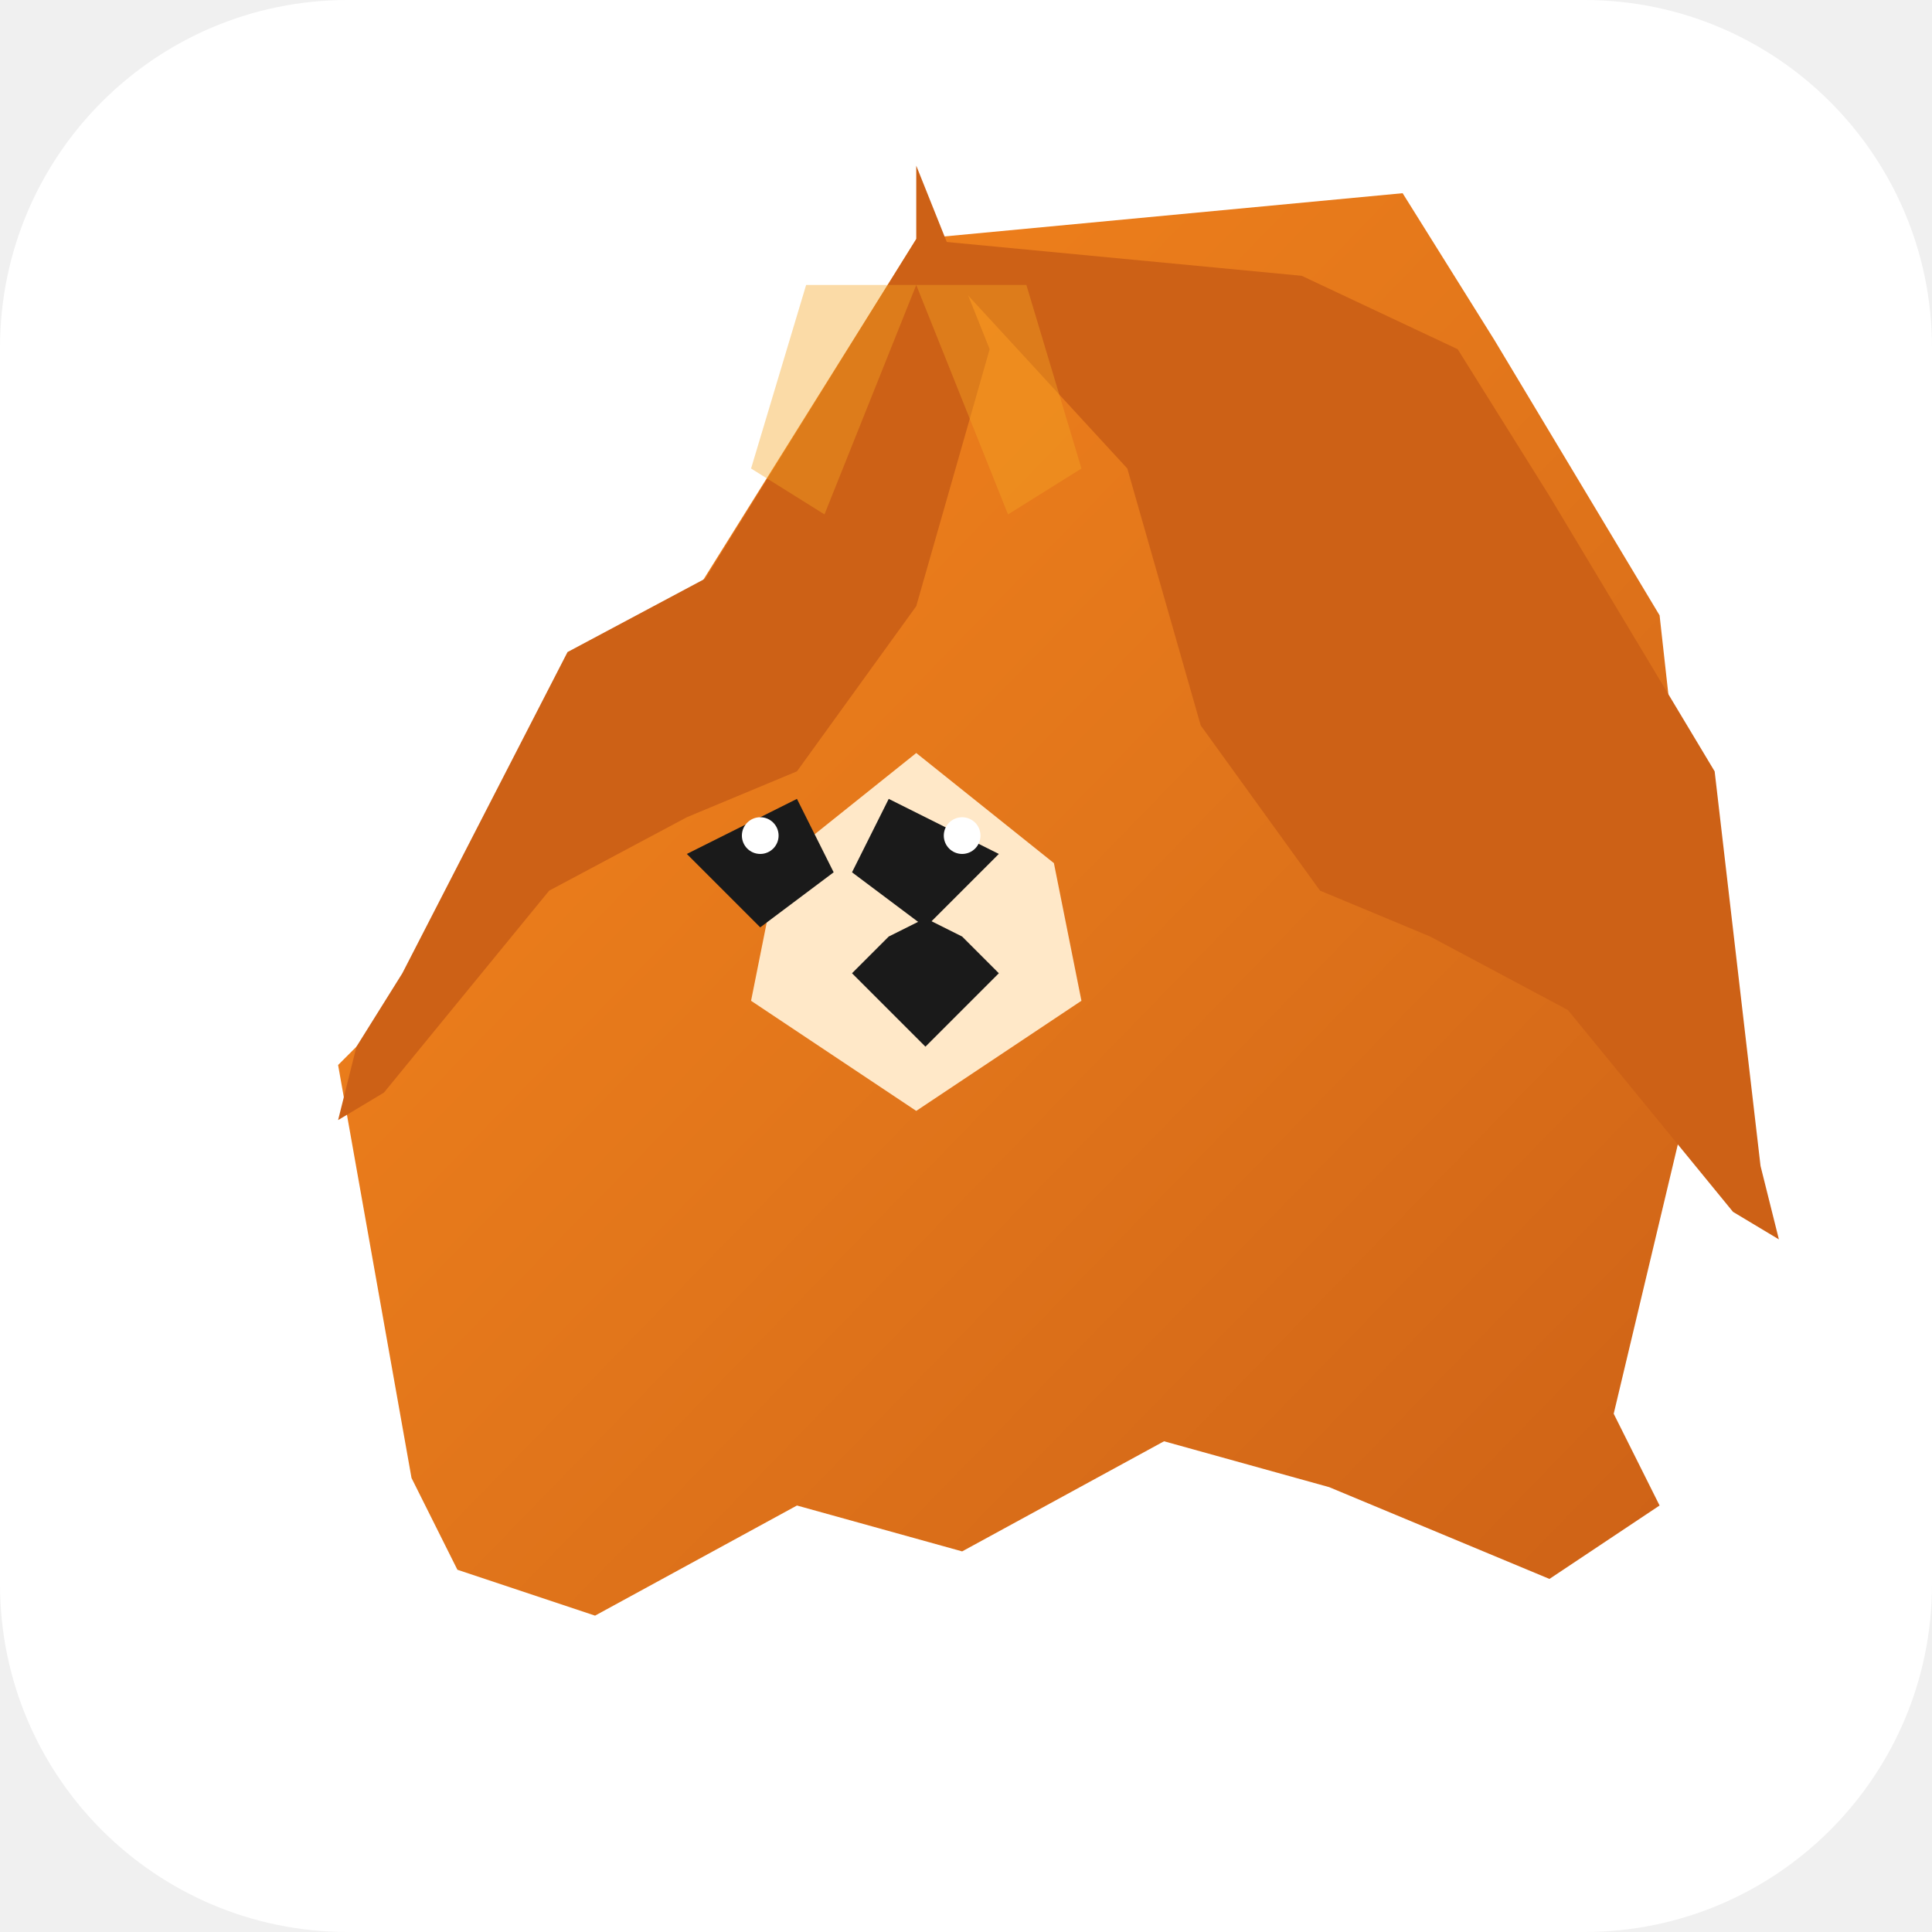
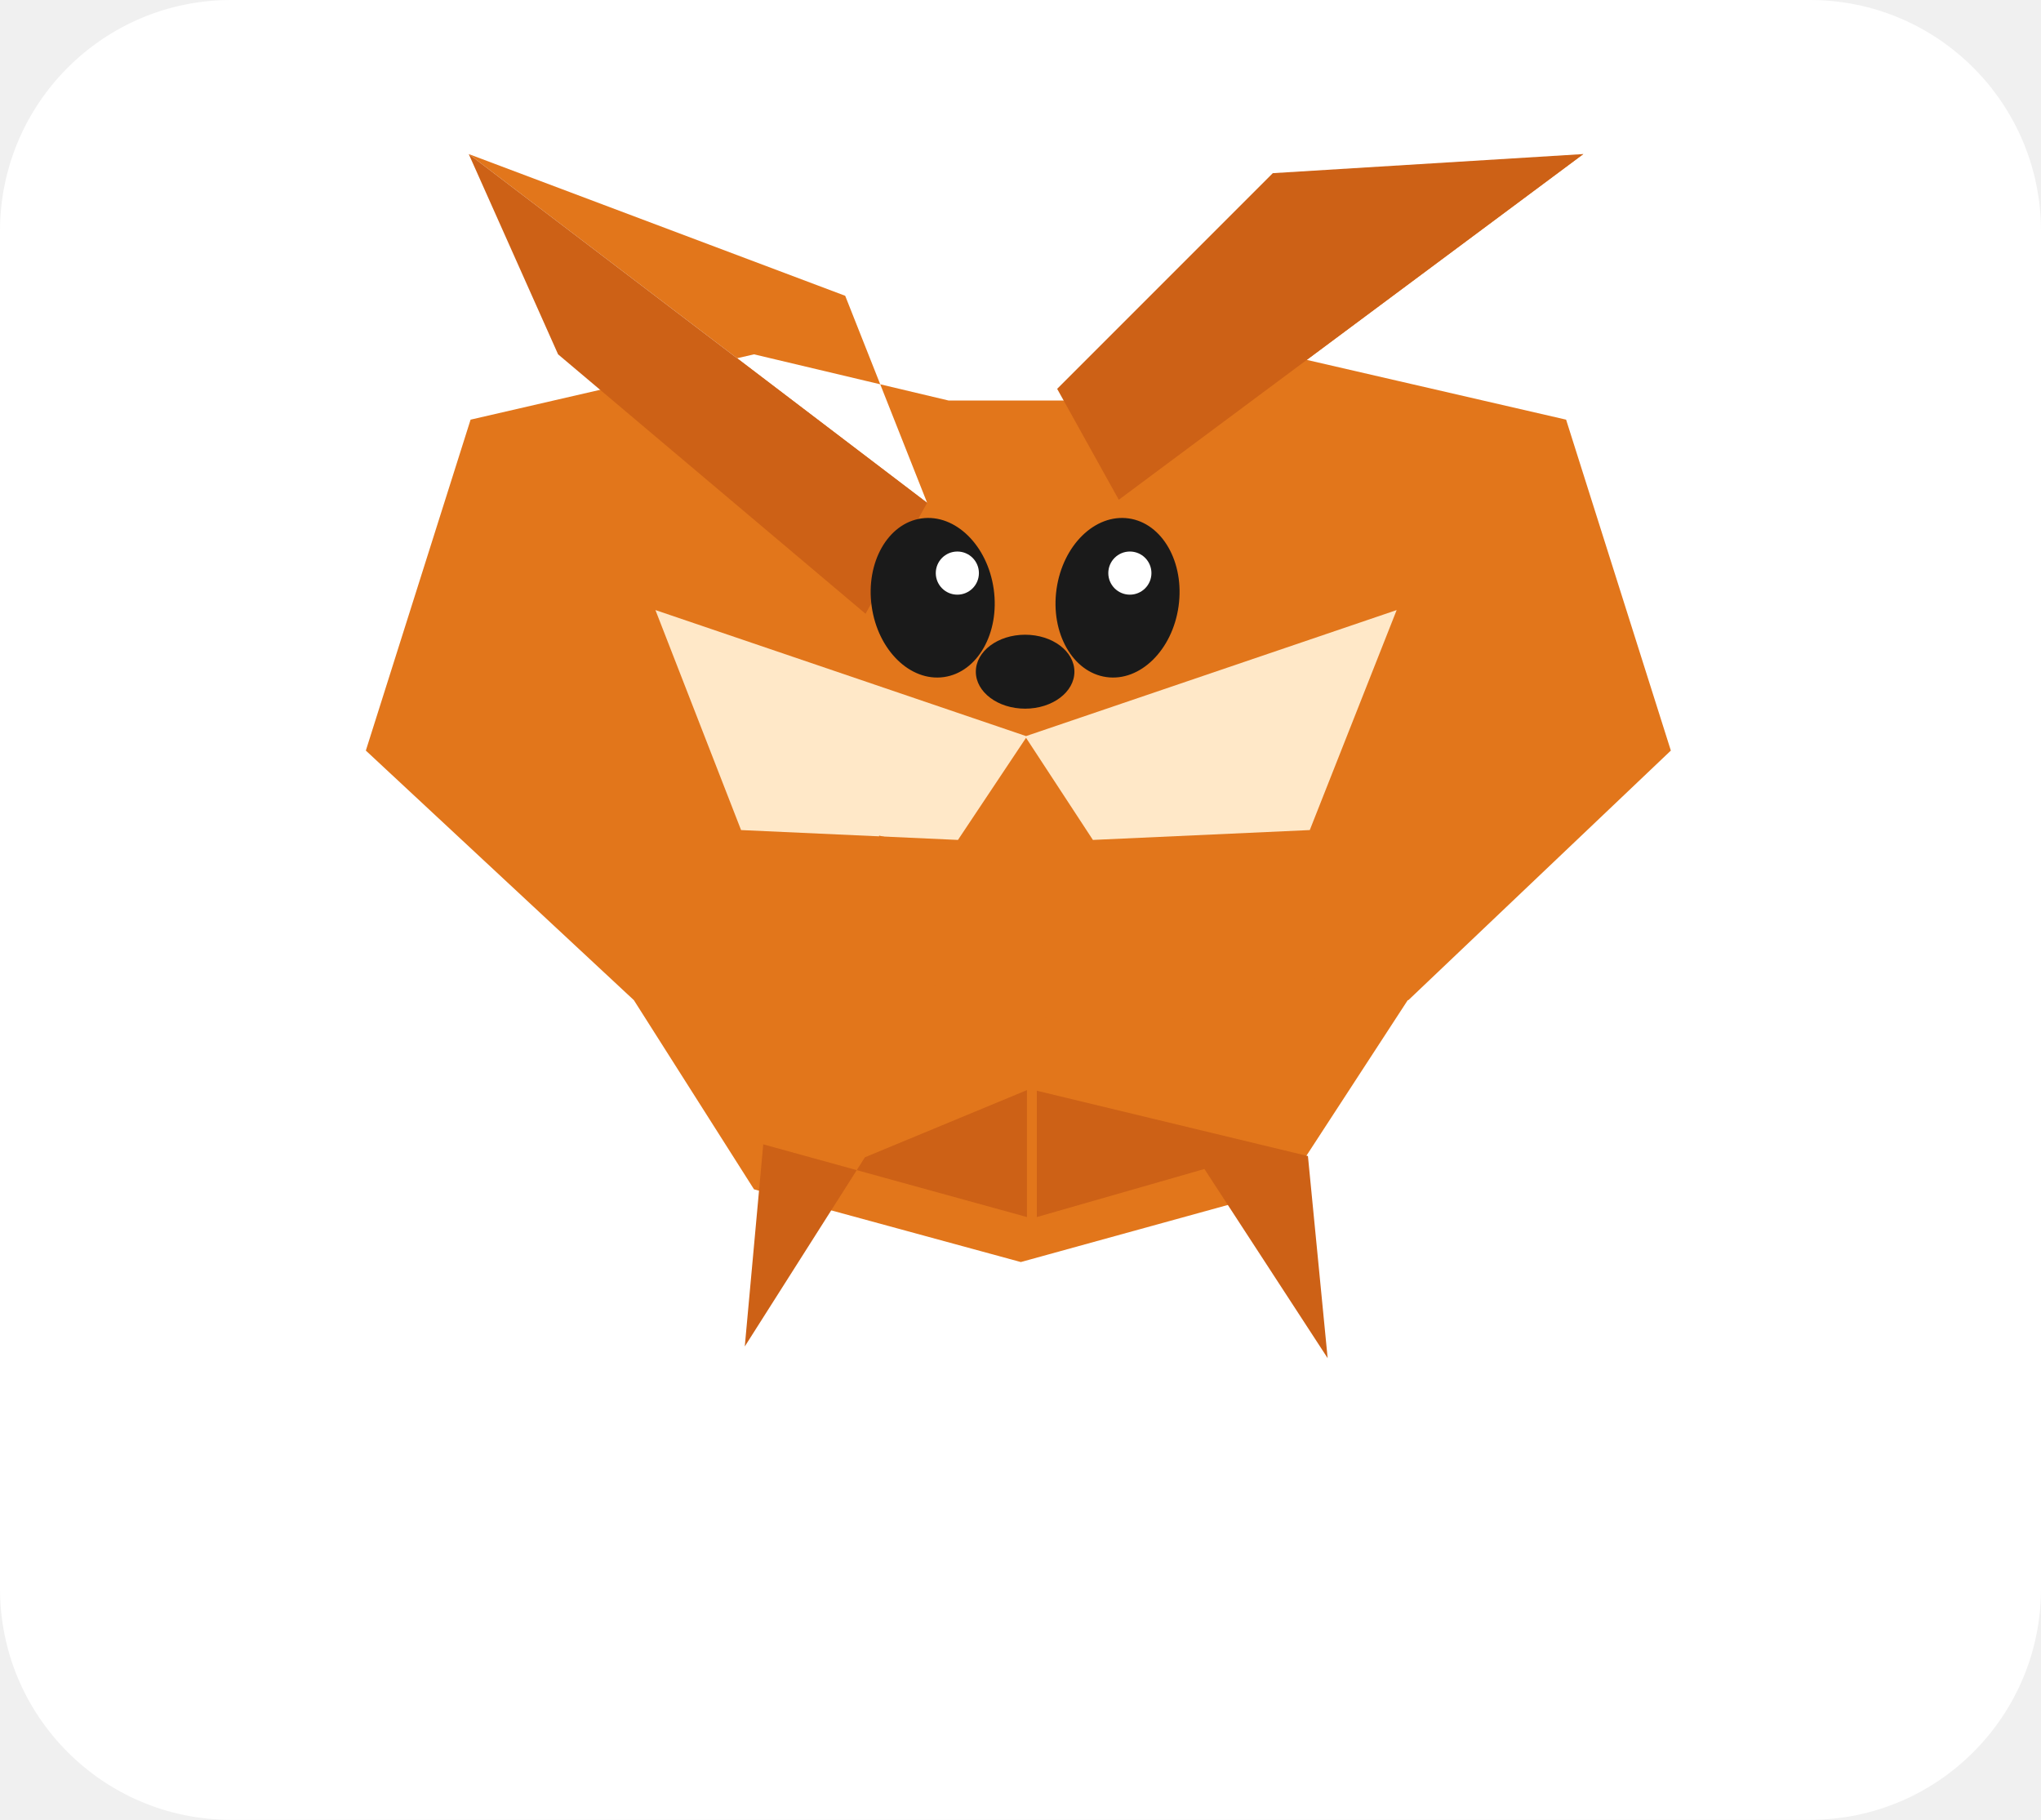
- <svg xmlns="http://www.w3.org/2000/svg" viewBox="0 0 200 200" width="200" height="200">
+ <svg xmlns="http://www.w3.org/2000/svg" viewBox="0 0 212 189" width="212" height="189">
  <defs>
-     <linearGradient id="mmGrad" x1="0" y1="0" x2="1" y2="1">
-       <stop offset="0%" stop-color="#F6851B" />
-       <stop offset="50%" stop-color="#E2761B" />
-       <stop offset="100%" stop-color="#CD6116" />
-     </linearGradient>
+     <style>
+       .mm-body { fill: #E2761B; }
+       .mm-ear { fill: #CD6116; }
+       .mm-snout { fill: #FFE8C8; }
+       .mm-nose { fill: #1A1A1A; }
+       .mm-eye { fill: #1A1A1A; }
+       .mm-shine { fill: #FFFFFF; }
+     </style>
  </defs>
-   <rect width="200" height="200" rx="36" fill="#FFFFFF" />
-   <g transform="translate(35,20) scale(0.95)">
-     <path d="M63 5L38 45l-15 10-18 35L0 95l8 45 5 10 15 5 22-12 18 5 22-12 18 5 24 10 12-8-5-10 10-42-5-45-18-30-10-16L63 5z" fill="url(#mmGrad)" />
-     <path d="M63 5L40 42l-15 8-18 35L2 93l-2 8 5-3 18-22 15-8 12-5 13-18 8-28-8-20z" fill="#CD6116" />
-     <path d="M63 5L86 30l8 28 13 18 12 5 15 8 18 22 5 3-2-8-5-43-18-30-10-16-17-8z" fill="#CD6116" />
-     <path d="M45 88l18 12 18-12-3-15-15-12-15 12-3 15z" fill="#FFE8C8" />
-     <path d="M56 85l8 8 8-8-4-4-4-2-4 2-4 4z" fill="#1A1A1A" />
-     <path d="M38 72l12-6 4 8-8 6-8-8z" fill="#1A1A1A" />
-     <path d="M72 72l-12-6-4 8 8 6 8-8z" fill="#1A1A1A" />
-     <circle cx="46" cy="70" r="2" fill="white" />
-     <circle cx="68" cy="70" r="2" fill="white" />
-     <path d="M63 10l10 25 8-5-6-20-12 0z" fill="#F5A623" opacity="0.4" />
-     <path d="M63 10l-10 25-8-5 6-20 12 0z" fill="#F5A623" opacity="0.4" />
+   <rect width="212" height="189" rx="24" fill="#FFFFFF" />
+   <g transform="translate(38,16) scale(0.64)">
+     <path class="mm-body" d="M197.6 0L122.2 56.1l14-33L197.6 0zM16.7 0l74.4 56.6L77.8 23 16.7 0zM169.1 137.3l-20 30.7-42.8 11.8-43.3-11.8-19.5-30.7L0 96.8l17-53.7L63 32.5l31.6 7.5h22.1l32.1-7.5 46 10.6 17 53.7-42.6 40.5z" />
+     <path class="mm-ear" d="M197.6 0L122.2 56.1l-10-18 35-35 50.4-3.1zM16.7 0l74.4 56.6-10 18L31.2 32.5 16.7 0z" />
+     <path class="mm-snout" d="M107.3 94.5l-11.2 16.8-35.2-1.6L47 74l60.3 20.5zM167.3 74l-14.1 35.7-35.2 1.6-11-16.8L167.3 74z" />
+     <ellipse class="mm-eye" cx="92" cy="72" rx="10" ry="13" transform="rotate(-8 92 72)" />
+     <ellipse class="mm-eye" cx="122" cy="72" rx="10" ry="13" transform="rotate(8 122 72)" />
+     <circle class="mm-shine" cx="96" cy="68" r="3.5" />
+     <circle class="mm-shine" cx="124" cy="68" r="3.5" />
+     <ellipse class="mm-nose" cx="107" cy="84" rx="8" ry="6" />
+     <path class="mm-body" d="M107.3 116.4l5.4 24.4-27.2-7.8-2.2-22.4 24 5.8zM130.8 140.8l5.4-24.4 24-5.8-3.6 22.4-25.8 7.8z" />
+     <path class="mm-ear" d="M108.9 172.5l27.2-7.8 20 30.7-3.2-32.8-44-10.6v20.5zM107.3 151.9v20.6l-42.8-11.8-3 32.8 19.5-30.7 26.3-10.9z" />
  </g>
</svg>
